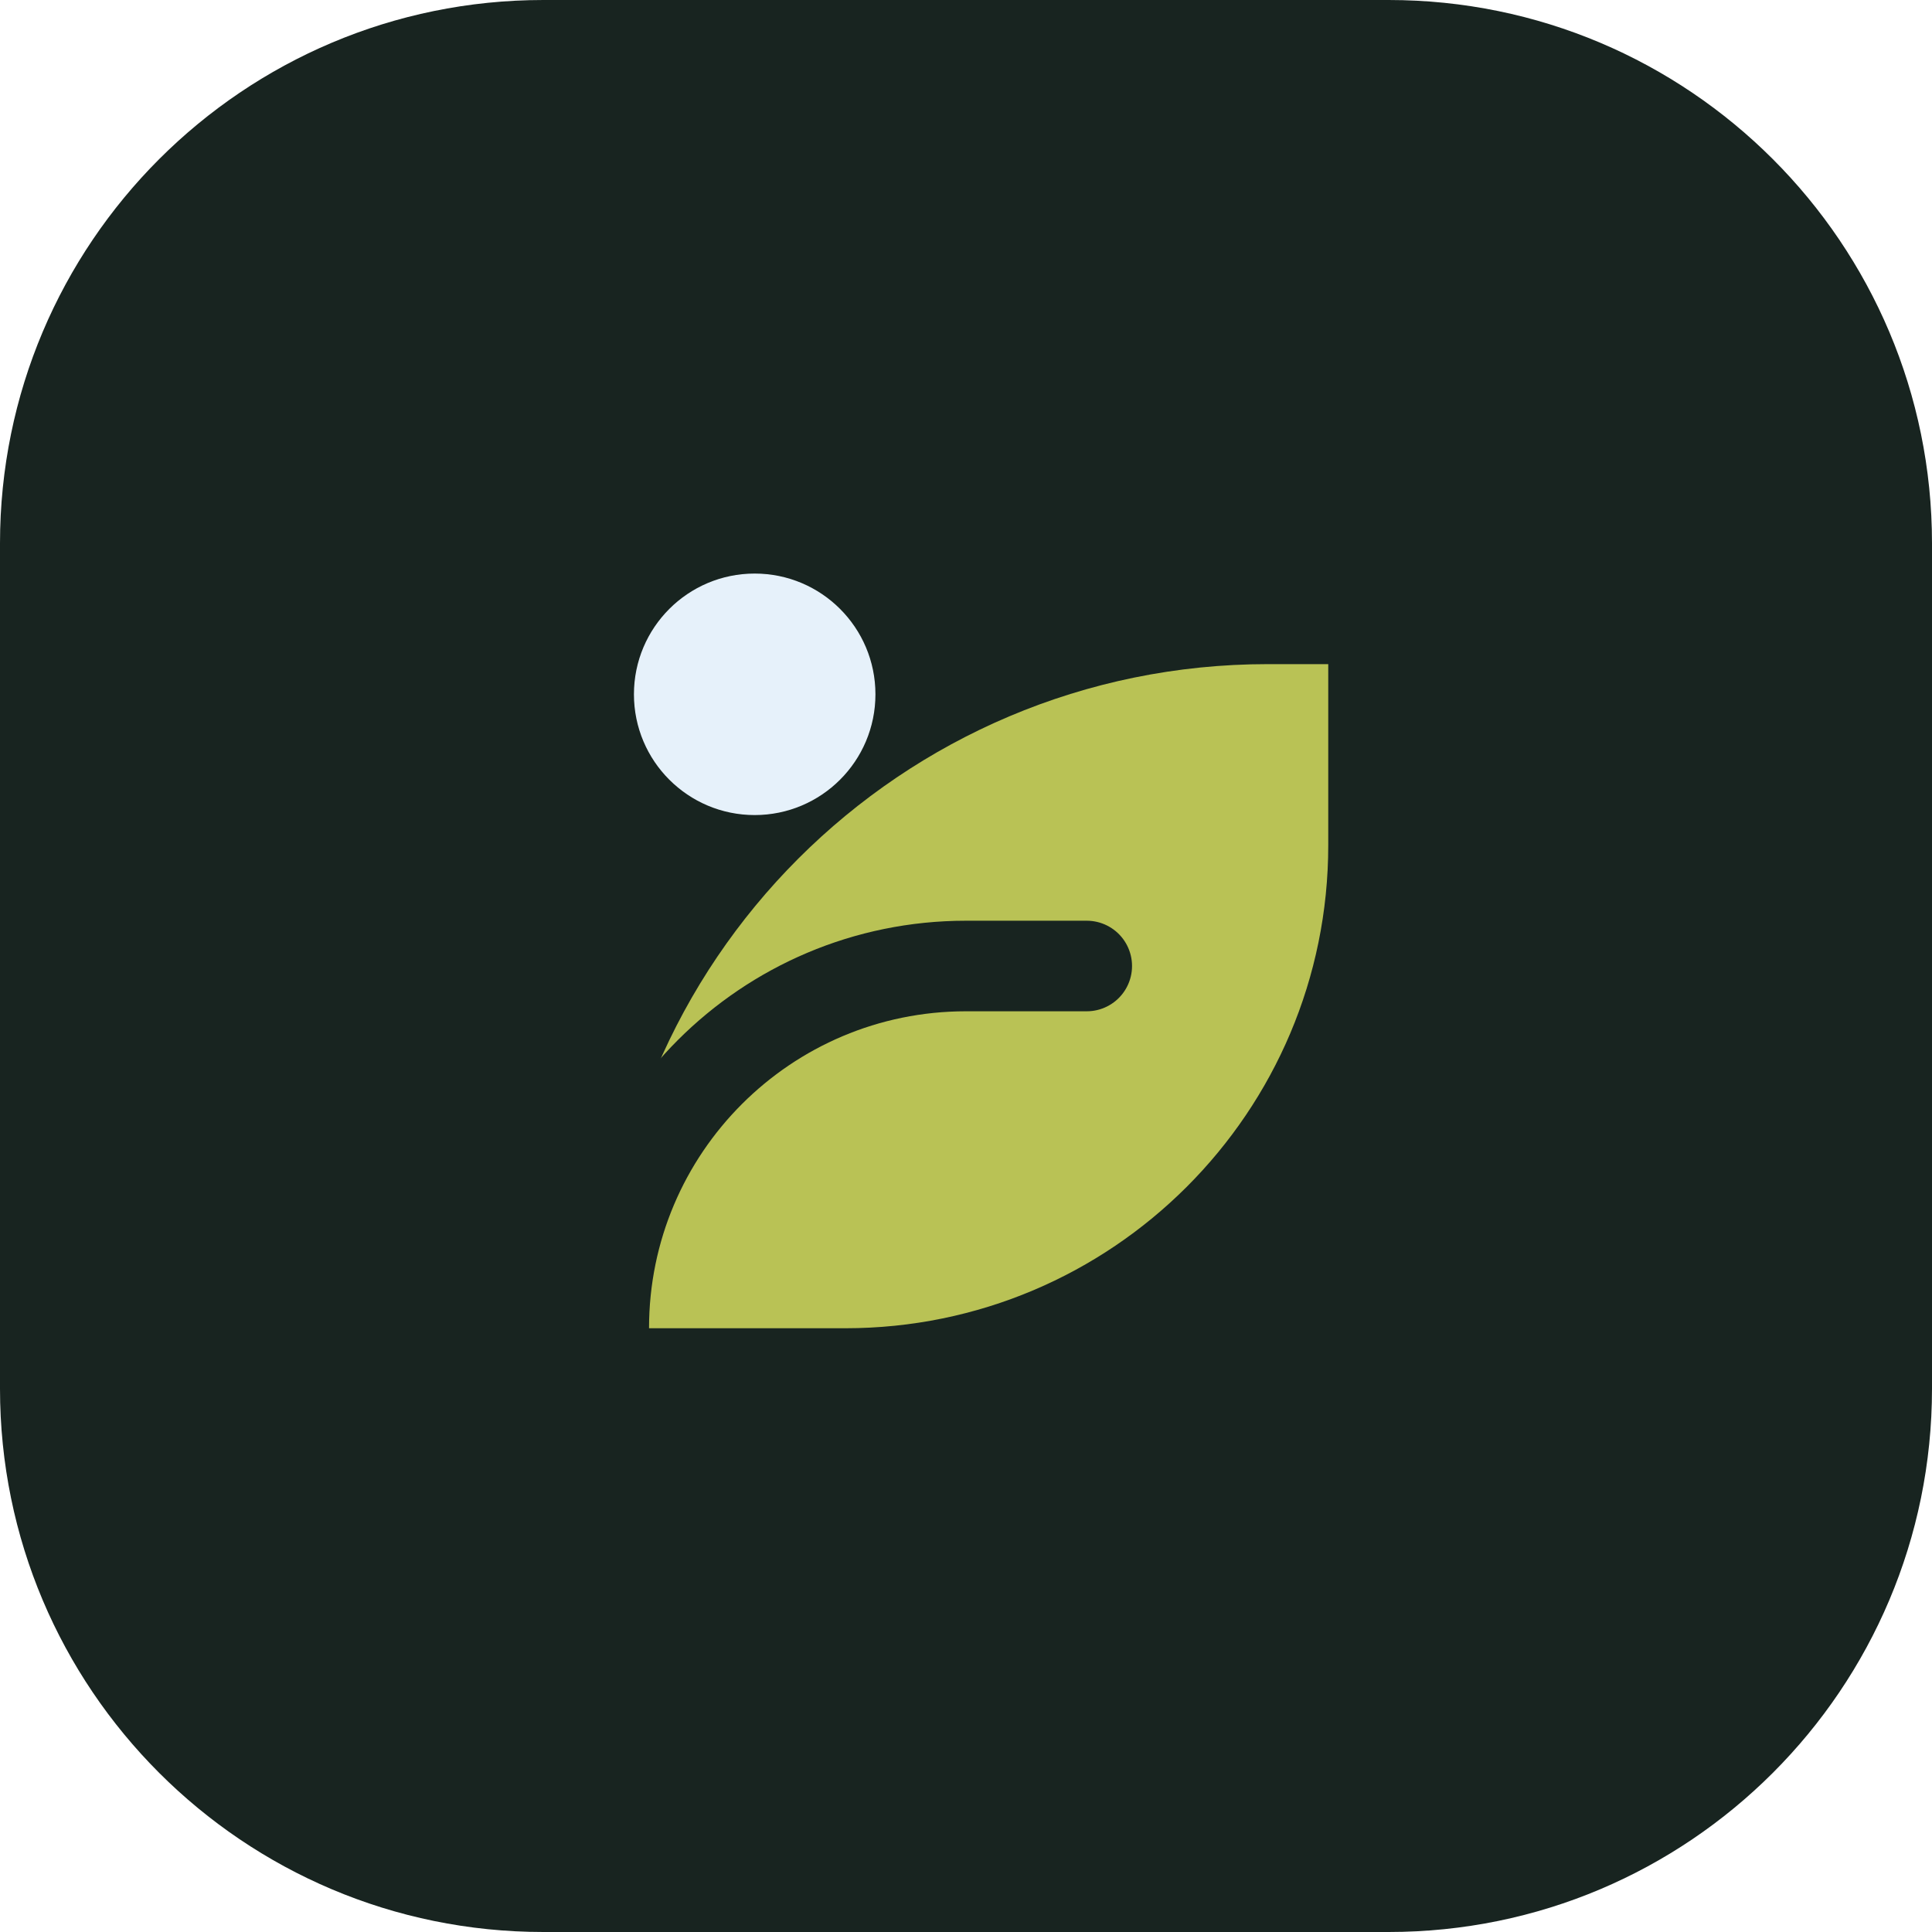
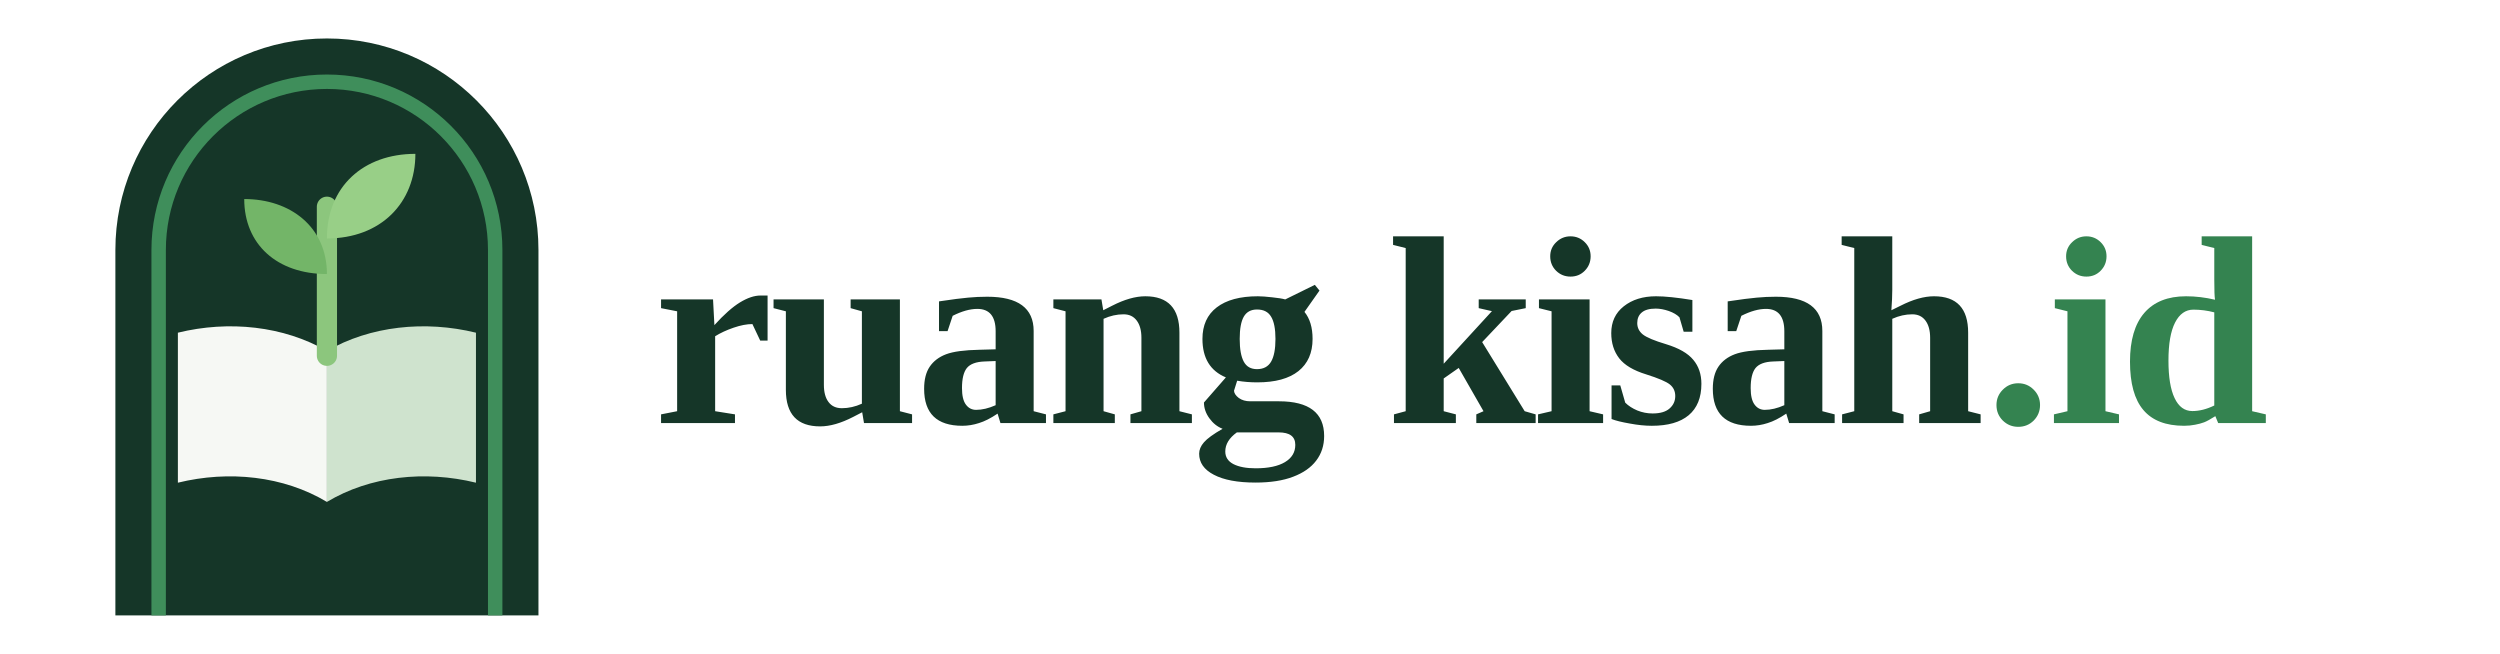
- <svg xmlns="http://www.w3.org/2000/svg" viewBox="0 0 64 64" fill="none">
-   <rect width="64" height="64" rx="18" fill="#182420" />
-   <path d="M20 44C20 31.85 29.85 22 42 22H44V28C44 36.837 36.837 44 28 44H20Z" fill="#B9C255" />
-   <path d="M20 44C20 37.373 25.373 32 32 32H36" stroke="#182420" stroke-width="3" stroke-linecap="round" />
-   <circle cx="25" cy="23" r="4" fill="#E6F1FA" />
+ <svg xmlns="http://www.w3.org/2000/svg" viewBox="0 0 260 68" fill="none">
+   <g transform="translate(2 2)">
+     <path d="M10 62V24a22 22 0 0 1 44 0v38H10Z" fill="#153628" />
+     <path d="M14.5 62V24a17.5 17.5 0 0 1 35 0v38" stroke="#3F8E5B" stroke-width="1.5" />
+     <path d="M32 34.5c-4.5-2.6-10.2-3.2-15.5-1.9v15.6c5.3-1.3 11-.7 15.5 2V34.5Z" fill="#F6F8F4" />
+     <path d="M32 34.5c4.5-2.6 10.2-3.2 15.5-1.9v15.6c-5.3-1.3-11-.7-15.5 2V34.5Z" fill="#CFE3CE" />
+     <path d="M32 35V19.5" stroke="#8CC67D" stroke-width="2.1" stroke-linecap="round" />
+     <path d="M32 26.5c-5.2 0-8.6-3.1-8.6-7.8 4.8 0 8.6 2.9 8.6 7.8Z" fill="#73B568" />
+     <path d="M32 22.8c0-5.4 3.8-8.8 9.2-8.8 0 5.1-3.6 8.8-9.2 8.8Z" fill="#98CF87" />
+   </g>
+   <text x="68" y="44" font-family="Georgia, 'Times New Roman', serif" font-size="28" font-weight="700" letter-spacing="-0.4" fill="#153628">ruang kisah<tspan fill="#348350">.id</tspan>
+   </text>
</svg>
